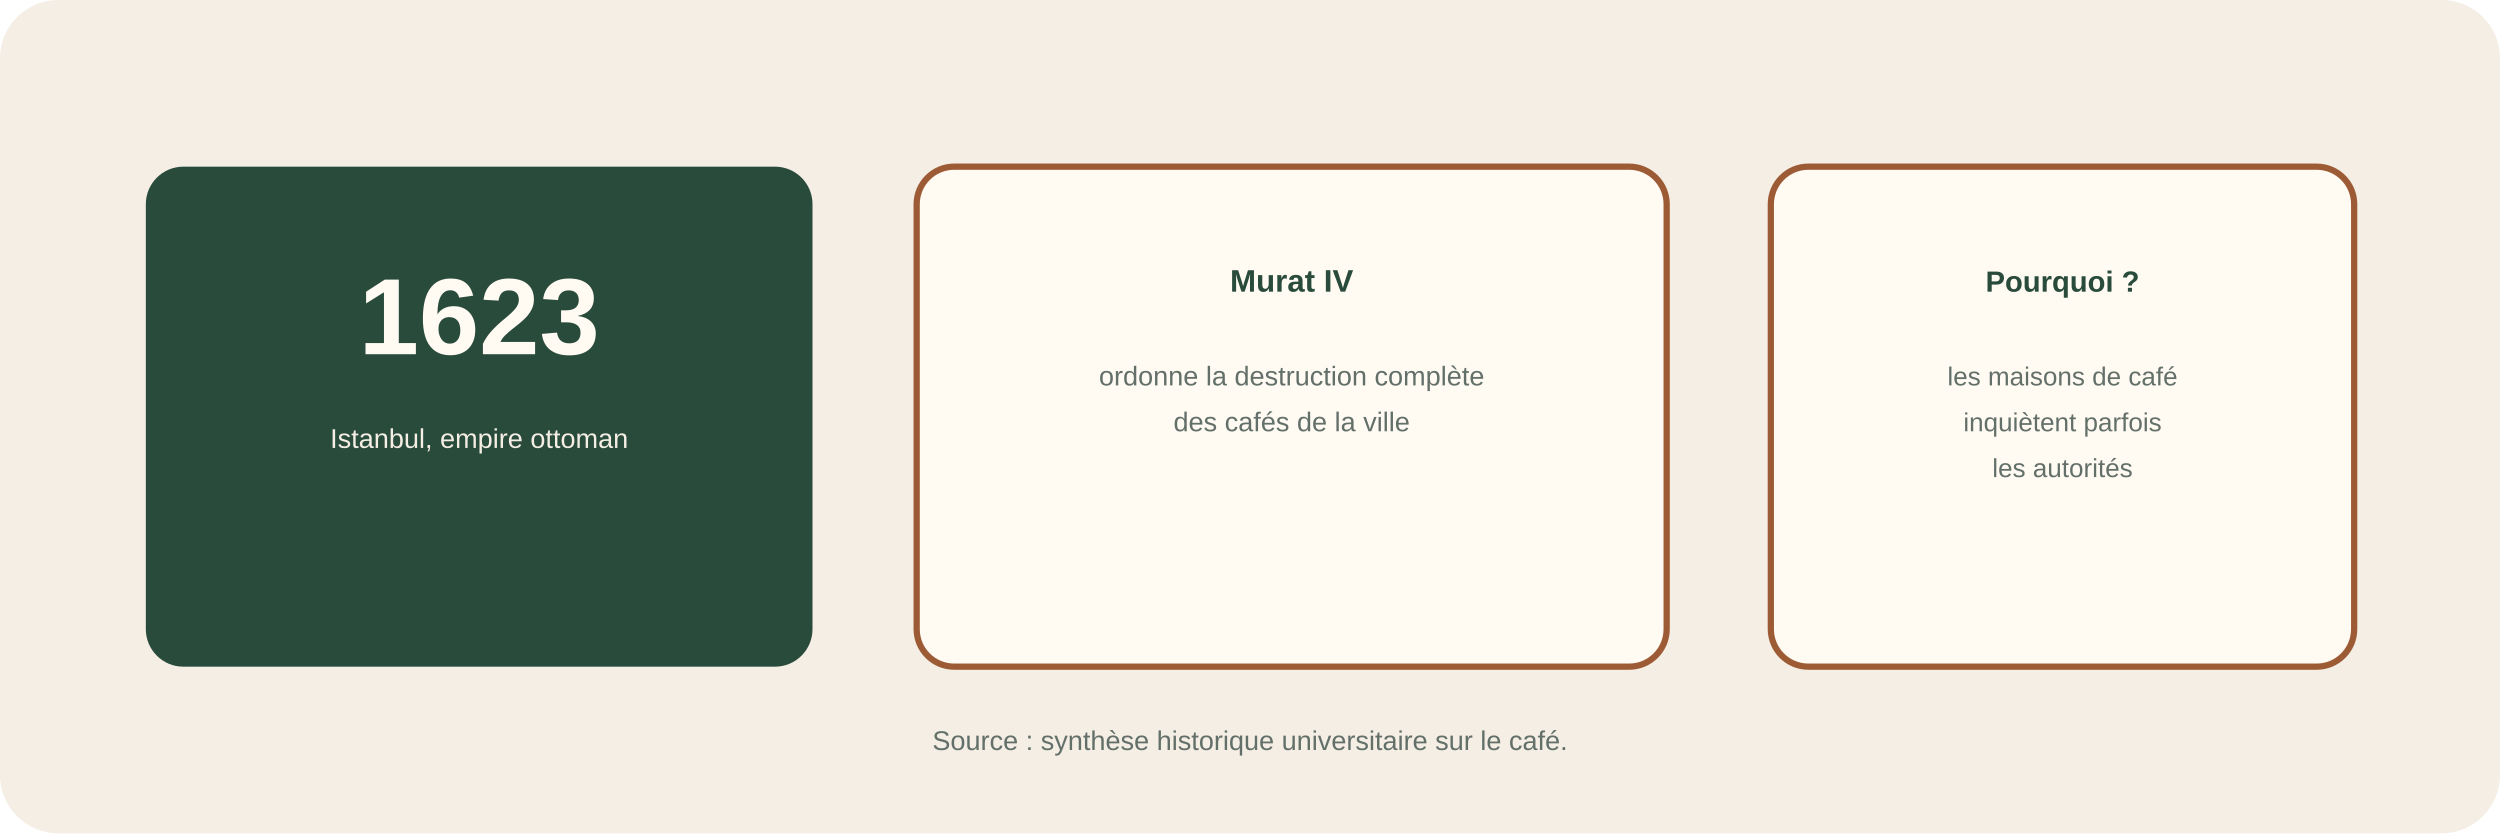
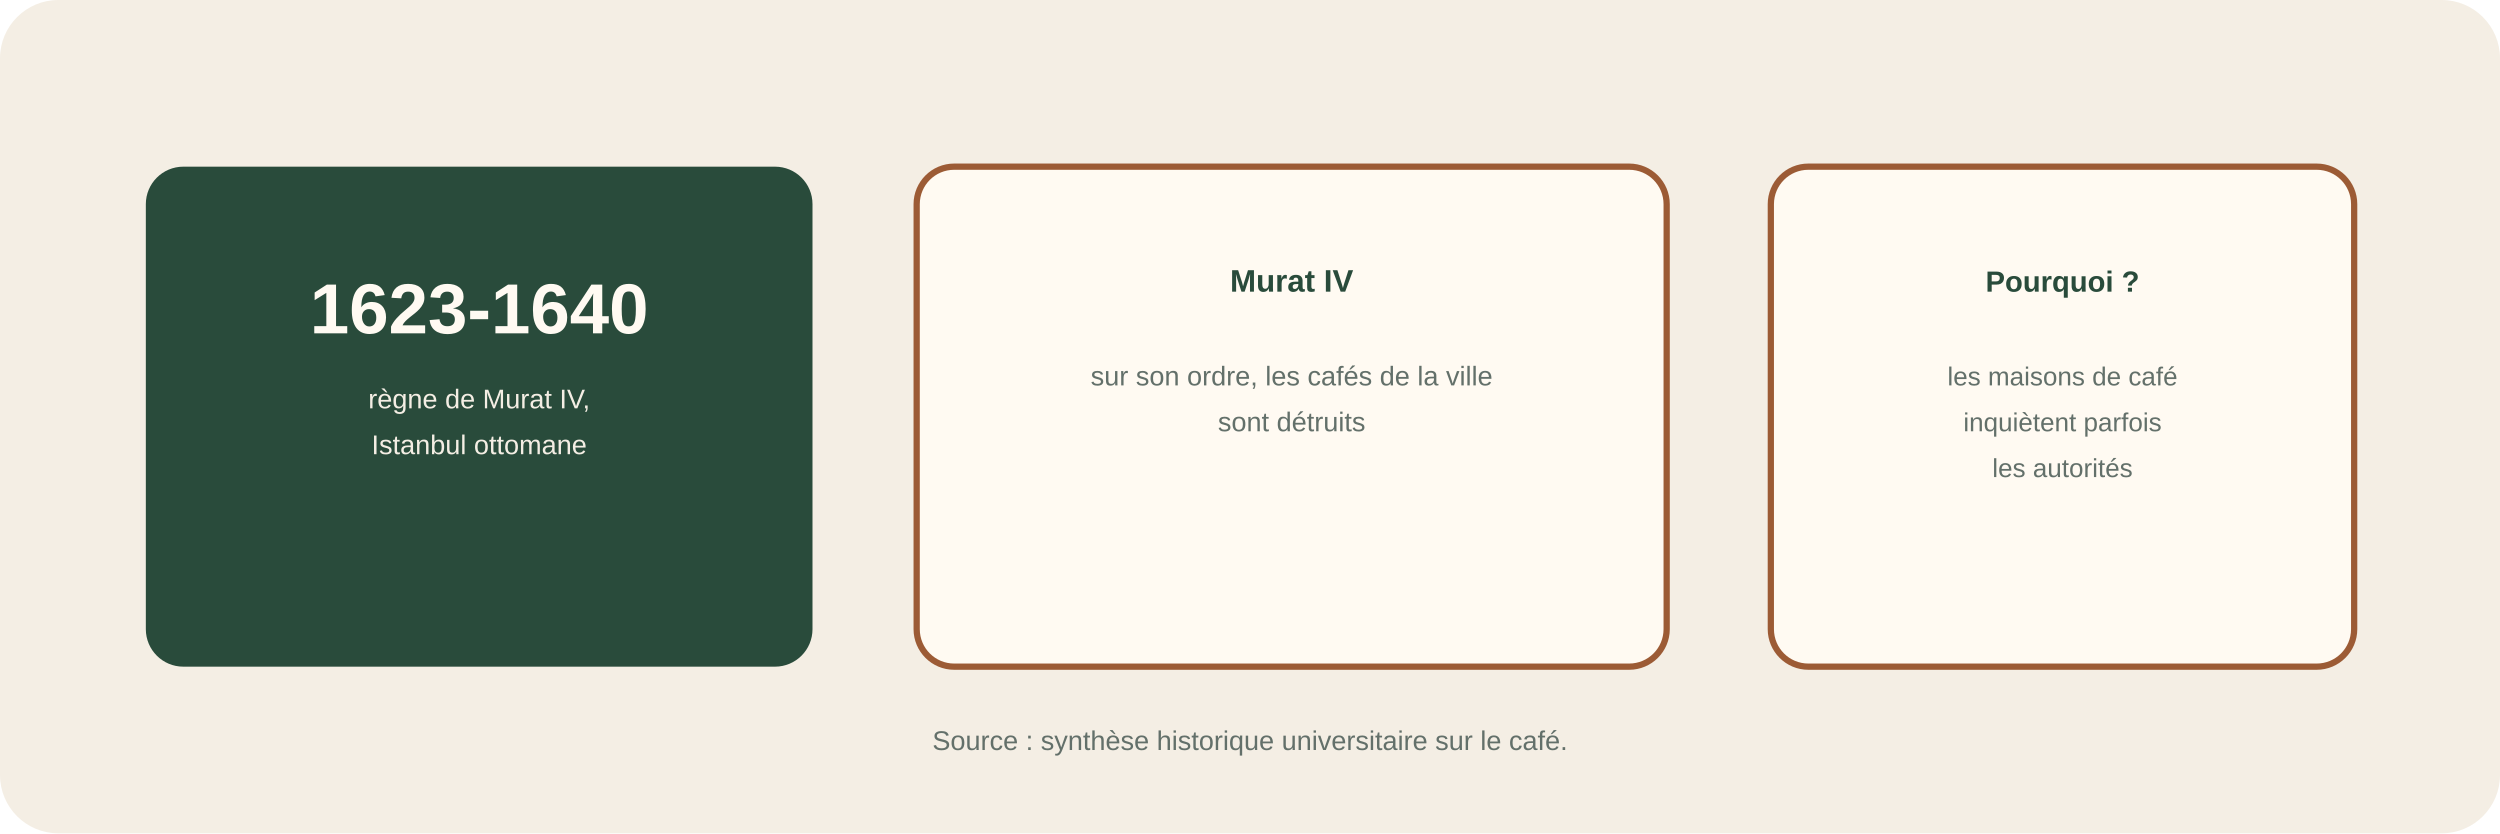
<svg xmlns="http://www.w3.org/2000/svg" viewBox="0 0 1200 400" role="img" aria-labelledby="title desc">
  <rect width="1200" height="400" rx="28" fill="#f4eee4" />
  <g font-family="Arial, sans-serif">
    <rect x="70" y="80" width="320" height="240" rx="18" fill="#294b3b" />
-     <text x="230" y="170" font-size="52" fill="#fffaf2" font-weight="700" text-anchor="middle">1623</text>
-     <text x="230" y="215" font-size="13" fill="#f4eee4" text-anchor="middle">Istanbul, empire ottoman</text>
+     <text x="230" y="160" font-size="34" fill="#fffaf2" font-weight="700" text-anchor="middle">1623-1640</text>
+     <text x="230" y="196" font-size="13" fill="#f4eee4" text-anchor="middle">règne de Murat IV,</text>
+     <text x="230" y="218" font-size="13" fill="#f4eee4" text-anchor="middle">Istanbul ottomane</text>
    <rect x="440" y="80" width="360" height="240" rx="18" fill="#fffaf2" stroke="#9c5b35" stroke-width="3" />
    <text x="620" y="140" font-size="15" fill="#294b3b" font-weight="700" text-anchor="middle">Murat IV</text>
-     <text x="620" y="185" font-size="13" fill="#63706a" text-anchor="middle">ordonne la destruction complète</text>
-     <text x="620" y="207" font-size="13" fill="#63706a" text-anchor="middle">des cafés de la ville</text>
+     <text x="620" y="185" font-size="13" fill="#63706a" text-anchor="middle">sur son ordre, les cafés de la ville</text>
+     <text x="620" y="207" font-size="13" fill="#63706a" text-anchor="middle">sont détruits</text>
    <rect x="850" y="80" width="280" height="240" rx="18" fill="#fffaf2" stroke="#9c5b35" stroke-width="3" />
    <text x="990" y="140" font-size="14" fill="#294b3b" font-weight="700" text-anchor="middle">Pourquoi ?</text>
    <text x="990" y="185" font-size="12.5" fill="#63706a" text-anchor="middle">les maisons de café</text>
    <text x="990" y="207" font-size="12.5" fill="#63706a" text-anchor="middle">inquiètent parfois</text>
    <text x="990" y="229" font-size="12.5" fill="#63706a" text-anchor="middle">les autorités</text>
  </g>
  <text x="600" y="360" font-family="Arial, sans-serif" font-size="13" fill="#63706a" text-anchor="middle">Source : synthèse historique universitaire sur le café.</text>
</svg>
